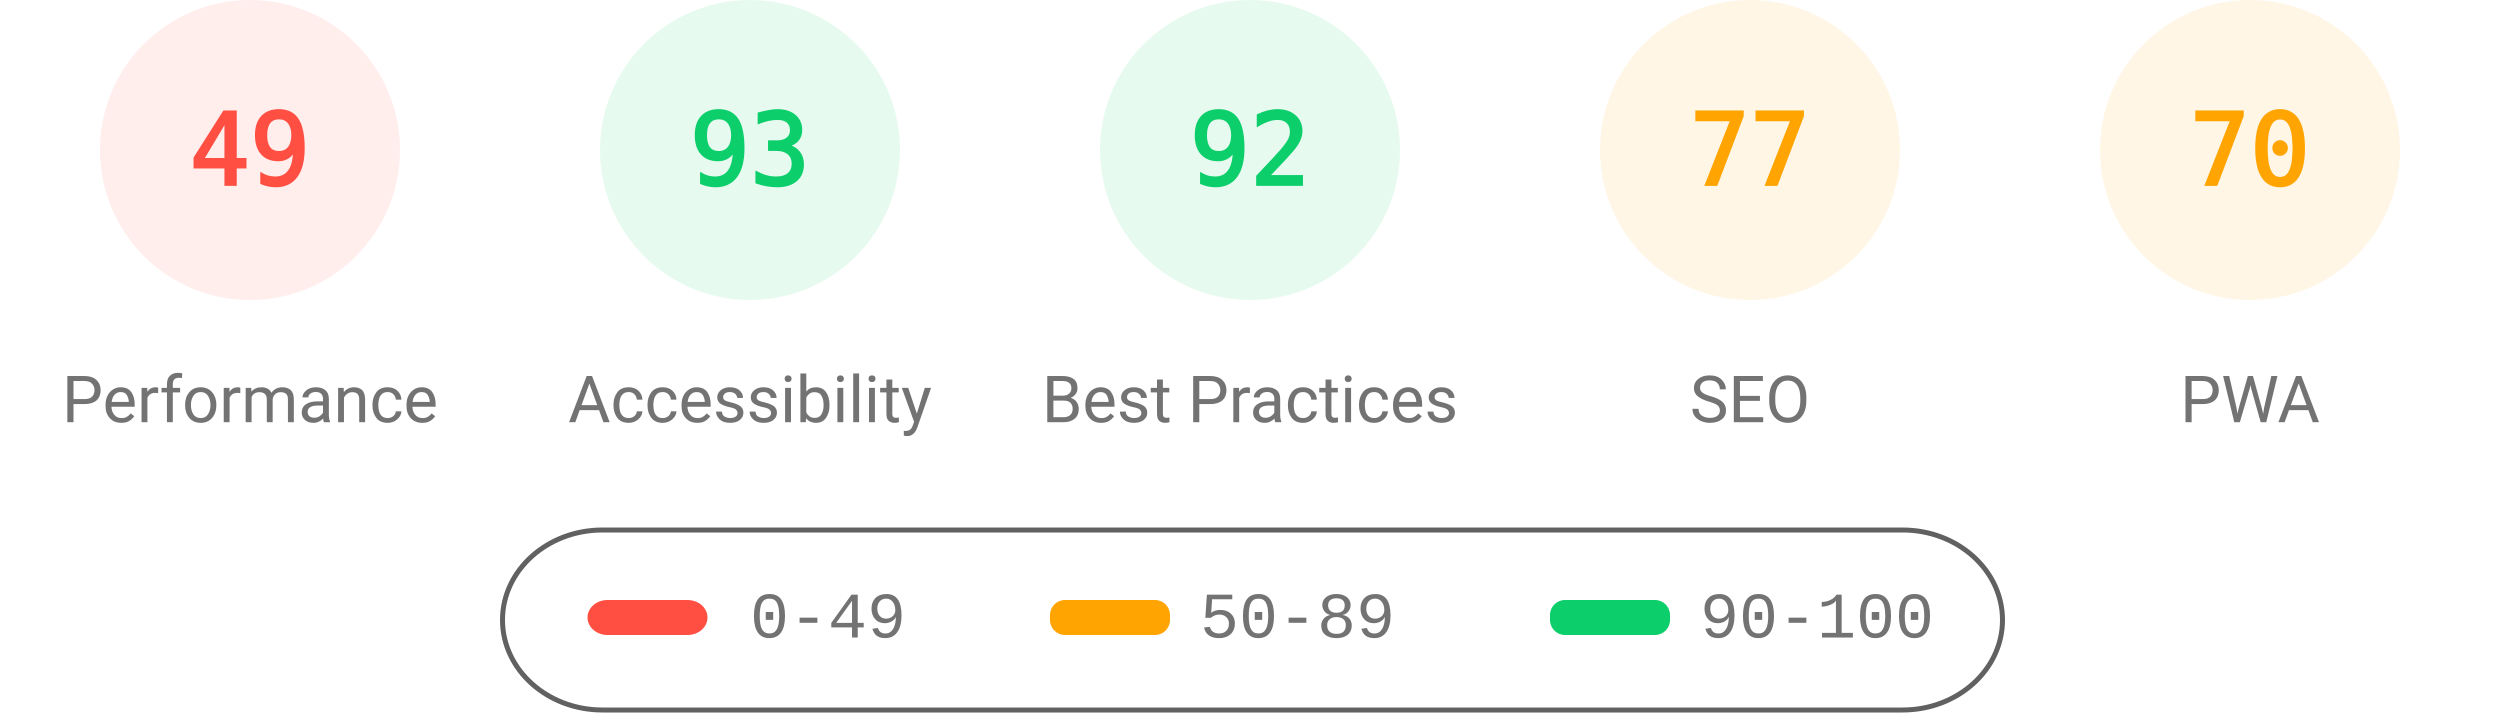
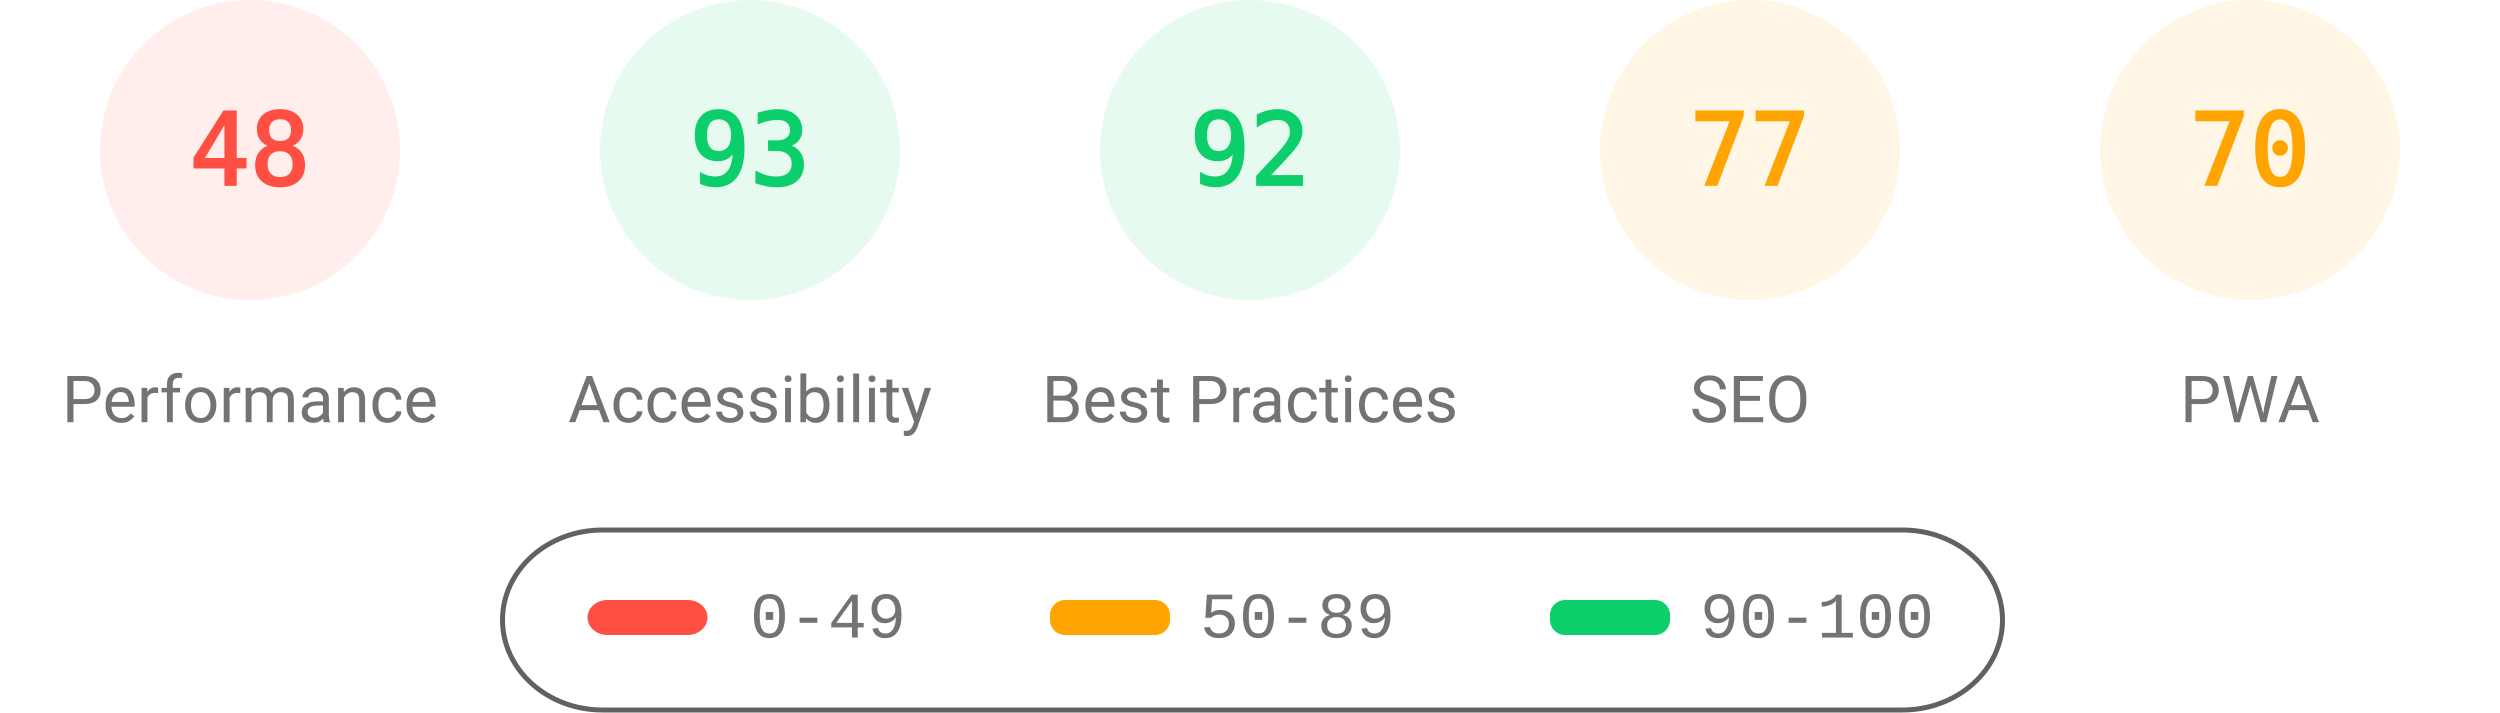
<svg xmlns="http://www.w3.org/2000/svg" fill="none" width="1000" height="285">
  <style>.gauge-base{opacity:.1}.gauge-arc{fill:none;animation-delay:250ms;stroke-linecap:round;transform:rotate(-90deg);transform-origin:100px 60px;animation:load-gauge 1s ease forwards}.guage-text{font-size:40px;font-family:monospace;text-align:center}.guage-red{color:#ff4e42;fill:#ff4e42;stroke:#ff4e42}.guage-orange{color:#ffa400;fill:#ffa400;stroke:#ffa400}.guage-green{color:#0cce6b;fill:#0cce6b;stroke:#0cce6b}.guage-undefined{color:#5c5c5c;fill:#5c5c5c;stroke:#5c5c5c}.guage-title{color:#737373;fill:#737373;stroke:none;font-size:26px;line-height:26px;font-family:Roboto,Halvetica,Arial,sans-serif}@keyframes load-gauge{from{stroke-dasharray:0 352.858}}</style>
  <svg class="guage-div guage-perf guage-red" viewBox="0 0 200 200" width="200" height="200">
    <circle class="gauge-base" r="56" cx="100" cy="60" stroke-width="8" />
-     <circle class="gauge-arc guage-arc-1" r="56" cx="100" cy="60" stroke-width="8" style="stroke-dasharray:172.41,351.858" />
-     <text class="guage-text" x="100" y="60" alignment-baseline="central" dominant-baseline="central" text-anchor="middle">49</text>
+     <circle class="gauge-arc guage-arc-1" r="56" cx="100" cy="60" stroke-width="8" style="stroke-dasharray:168.892,351.858" />
+     <text class="guage-text" x="100" y="60" alignment-baseline="central" dominant-baseline="central" text-anchor="middle">48</text>
    <text class="guage-title" x="100" y="160" alignment-baseline="central" dominant-baseline="central" text-anchor="middle">Performance</text>
  </svg>
  <svg class="guage-div guage-acc guage-green" viewBox="0 0 200 200" width="200" height="200" x="200">
    <circle class="gauge-base" r="56" cx="100" cy="60" stroke-width="8" />
    <circle class="gauge-arc guage-arc-2" r="56" cx="100" cy="60" stroke-width="8" style="stroke-dasharray:327.228,351.858" />
    <text class="guage-text" x="100" y="60" alignment-baseline="central" dominant-baseline="central" text-anchor="middle">93</text>
    <text class="guage-title" x="100" y="160" alignment-baseline="central" dominant-baseline="central" text-anchor="middle">Accessibility</text>
  </svg>
  <svg class="guage-div guage-best guage-green" viewBox="0 0 200 200" width="200" height="200" x="400">
    <circle class="gauge-base" r="56" cx="100" cy="60" stroke-width="8" />
    <circle class="gauge-arc guage-arc-3" r="56" cx="100" cy="60" stroke-width="8" style="stroke-dasharray:323.709,351.858" />
    <text class="guage-text" x="100" y="60" alignment-baseline="central" dominant-baseline="central" text-anchor="middle">92</text>
    <text class="guage-title" x="100" y="160" alignment-baseline="central" dominant-baseline="central" text-anchor="middle">Best Practices</text>
  </svg>
  <svg class="guage-div guage-seo guage-orange" viewBox="0 0 200 200" width="200" height="200" x="600">
    <circle class="gauge-base" r="56" cx="100" cy="60" stroke-width="8" />
    <circle class="gauge-arc guage-arc-4" r="56" cx="100" cy="60" stroke-width="8" style="stroke-dasharray:270.931,351.858" />
    <text class="guage-text" x="100" y="60" alignment-baseline="central" dominant-baseline="central" text-anchor="middle">77</text>
    <text class="guage-title" x="100" y="160" alignment-baseline="central" dominant-baseline="central" text-anchor="middle">SEO</text>
  </svg>
  <svg class="guage-div guage-pwa guage-orange" viewBox="0 0 200 200" width="200" height="200" x="800">
    <circle class="gauge-base" r="56" cx="100" cy="60" stroke-width="8" />
    <circle class="gauge-arc guage-arc-4" r="56" cx="100" cy="60" stroke-width="8" style="stroke-dasharray:246.301,351.858" />
    <text class="guage-text" x="100" y="60" alignment-baseline="central" dominant-baseline="central" text-anchor="middle">70</text>
    <text class="guage-title" x="100" y="160" alignment-baseline="central" dominant-baseline="central" text-anchor="middle">PWA</text>
  </svg>
  <svg width="604" height="76" x="200" y="210">
    <path fill="none" id="canvas_background" d="M-1-1h604v80H-1z" />
    <rect fill-opacity="0" stroke="#616161" stroke-width="2" rx="40" id="svg_2" height="72" width="600" y="2" x="1" fill="#000" />
    <rect stroke="#000" rx="8" id="svg_3" height="14" width="48" y="30" x="35" stroke-opacity="null" stroke-width="0" fill="#ff4e42" />
    <rect stroke="#000" rx="6" id="svg_4" height="14" width="48" y="30" x="220" stroke-opacity="null" stroke-width="0" fill="#ffa400" />
    <rect stroke="#000" rx="6" id="svg_5" height="14" width="48" y="30" x="420" stroke-opacity="null" stroke-width="0" fill="#0cce6b" />
    <text xml:space="preserve" text-anchor="start" font-family="'Courier New', Courier, monospace" font-size="26" id="svg_6" y="45" x="100" stroke-opacity="null" stroke-width="0" stroke="#000" fill="#737373">0-49</text>
    <text xml:space="preserve" text-anchor="start" font-family="'Courier New', Courier, monospace" font-size="26" id="svg_7" y="45" x="280" stroke-opacity="null" stroke-width="0" stroke="#000" fill="#737373">50-89</text>
    <text xml:space="preserve" text-anchor="start" font-family="'Courier New', Courier, monospace" font-size="26" id="svg_8" y="45" x="480" stroke-opacity="null" stroke-width="0" stroke="#000" fill="#737373">90-100</text>
  </svg>
</svg>
